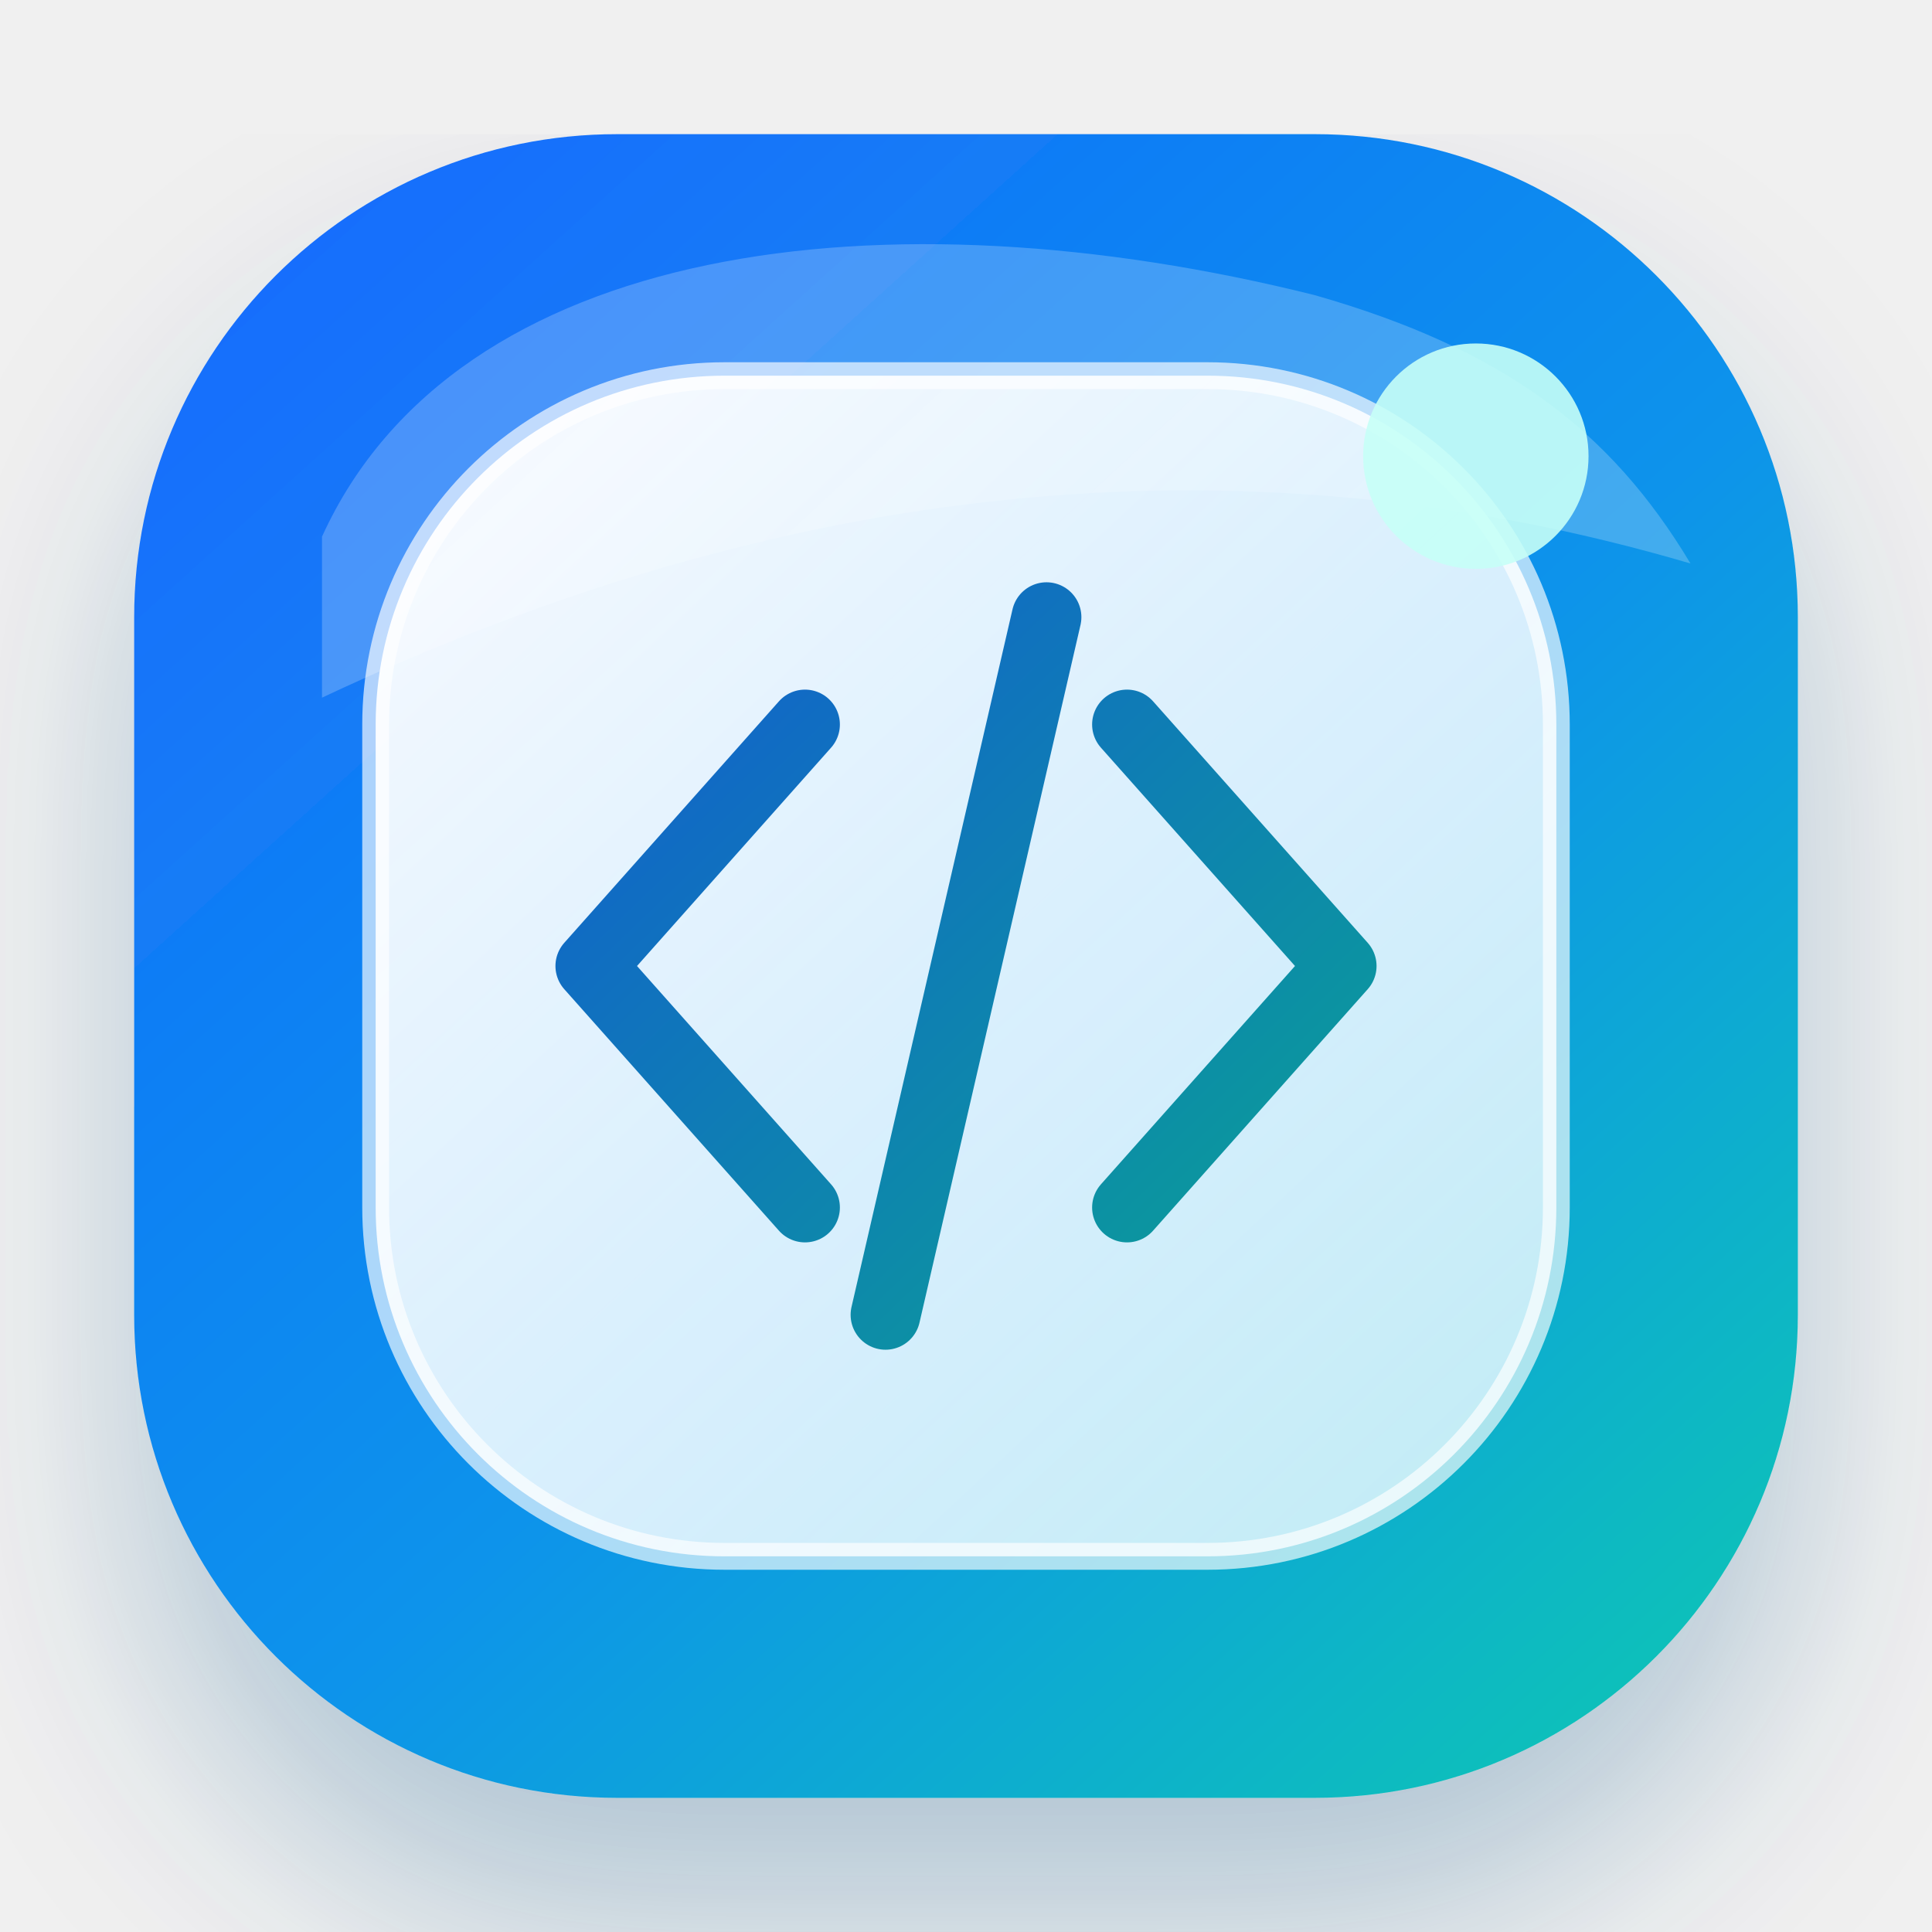
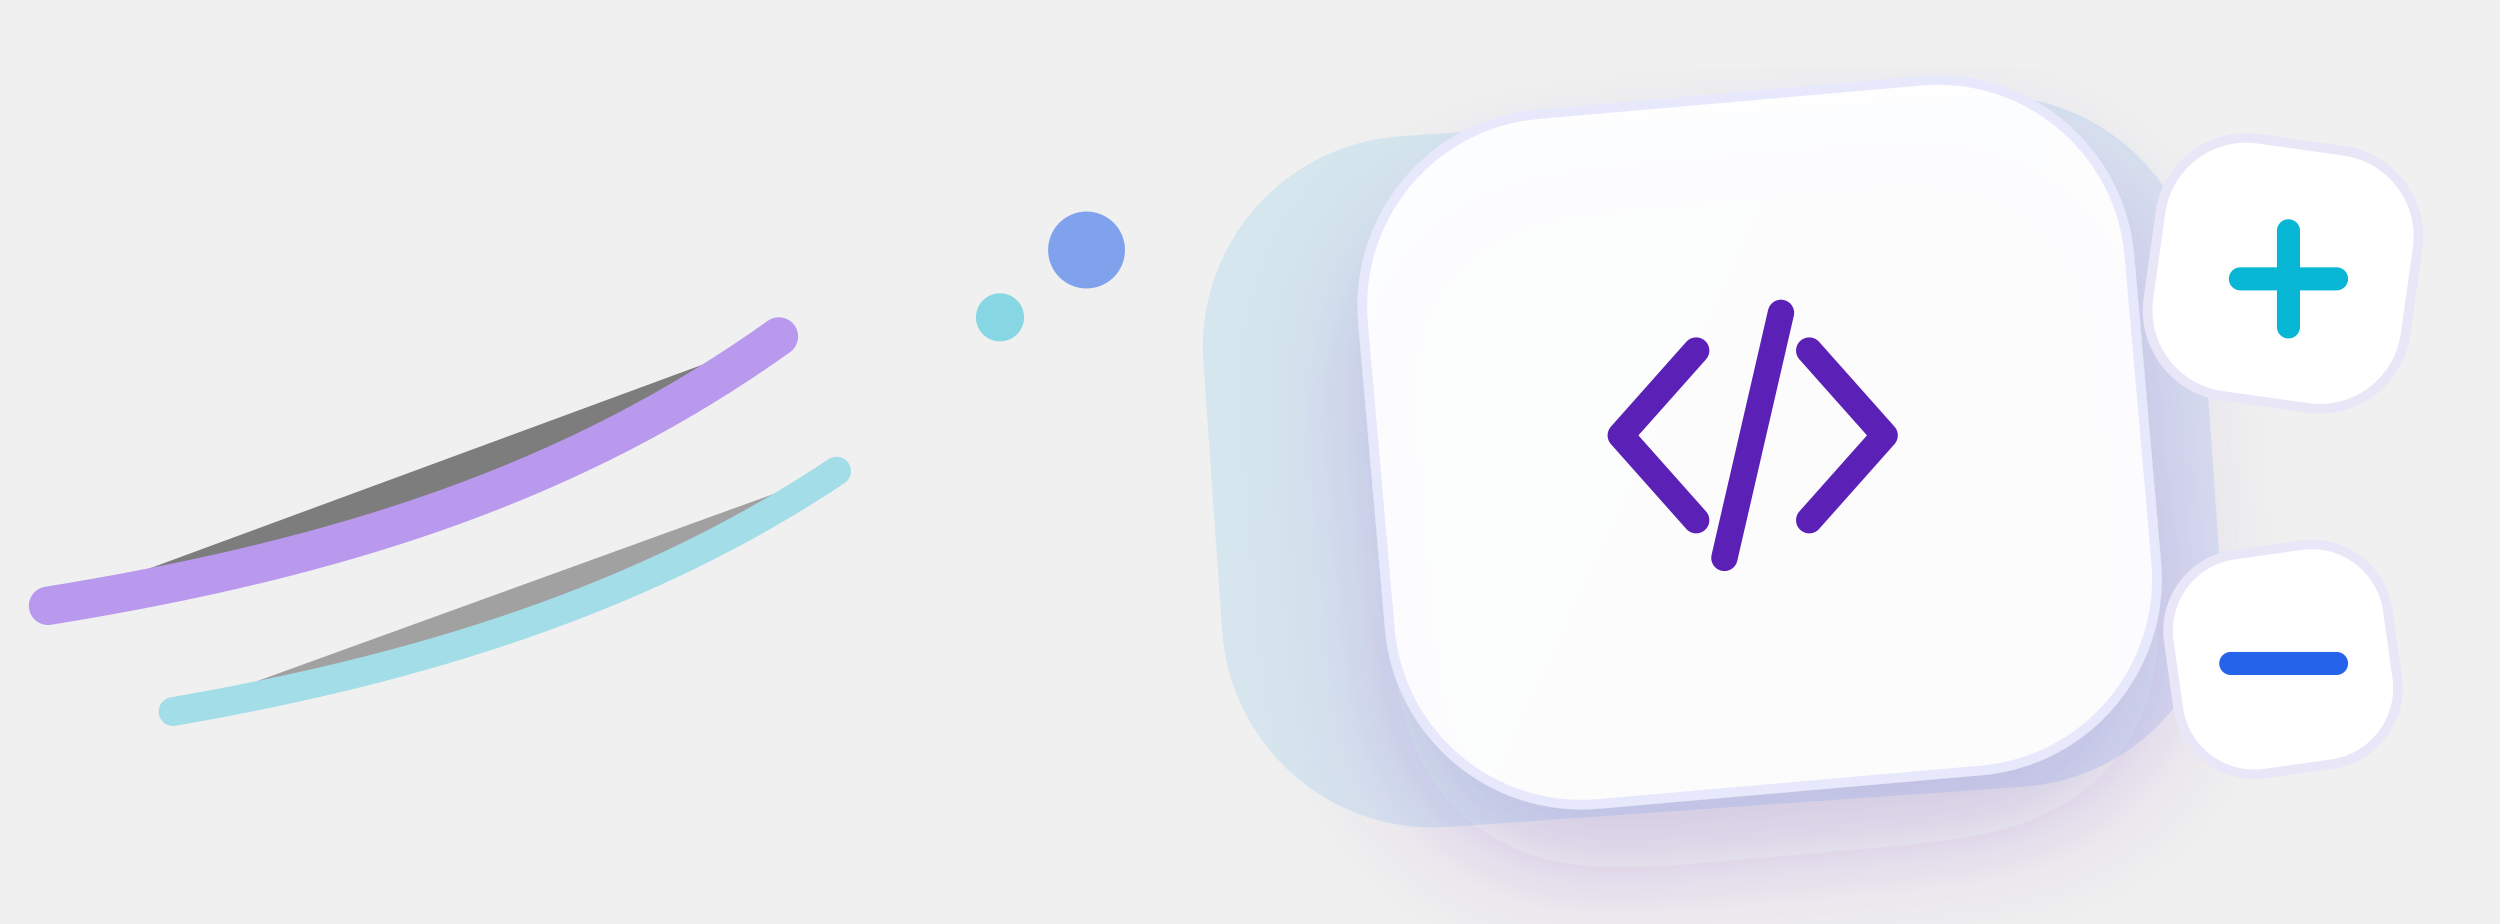
- <svg xmlns="http://www.w3.org/2000/svg" viewBox="0 0 72 72" role="img" aria-label="Developer Html Escape">
+ <svg xmlns="http://www.w3.org/2000/svg" viewBox="0 0 260 96" role="img" aria-label="Developer Html Escape visual">
  <defs>
-     <linearGradient id="bg" x1="8" y1="5" x2="64" y2="67" gradientUnits="userSpaceOnUse">
-       <stop stop-color="#1769ff" />
-       <stop offset=".55" stop-color="#0b93eb" />
-       <stop offset="1" stop-color="#12c7b3" />
+     <linearGradient id="g" x1="76" y1="9" x2="222" y2="90" gradientUnits="userSpaceOnUse">
+       <stop stop-color="#06b6d4" />
+       <stop offset="1" stop-color="#2563eb" />
    </linearGradient>
-     <linearGradient id="glass" x1="17" y1="15" x2="57" y2="58" gradientUnits="userSpaceOnUse">
-       <stop stop-color="#ffffff" stop-opacity=".96" />
-       <stop offset="1" stop-color="#e8f8ff" stop-opacity=".82" />
+     <linearGradient id="ig" x1="154" y1="18" x2="205" y2="72">
+       <stop stop-color="#5b21b6" />
+       <stop offset="1" stop-color="#2563eb" />
    </linearGradient>
-     <linearGradient id="ink" x1="23" y1="23" x2="50" y2="51" gradientUnits="userSpaceOnUse">
-       <stop stop-color="#125fce" />
-       <stop offset="1" stop-color="#0aa493" />
-     </linearGradient>
-     <filter id="ds" x="-30%" y="-30%" width="160%" height="175%">
-       <feDropShadow dx="0" dy="5" stdDeviation="4" flood-color="#0c4d84" flood-opacity=".25" />
+     <filter id="d" x="-30%" y="-30%" width="160%" height="180%">
+       <feDropShadow dx="0" dy="7" stdDeviation="6" flood-color="#5b21b6" flood-opacity=".2" />
    </filter>
  </defs>
-   <rect x="5" y="5" width="62" height="62" rx="18" fill="url(#bg)" filter="url(#ds)" />
-   <path d="M12 20C17 9 33 7 49 11c7 2 11 5 14 10-17-5-34-3-51 5z" fill="#fff" opacity=".22" />
-   <rect x="14" y="14" width="44" height="44" rx="13" fill="url(#glass)" stroke="#fff" stroke-opacity=".66" />
-   <circle cx="55" cy="17" r="4.2" fill="#c7fff7" opacity=".9" />
-   <g fill="none" stroke="url(#ink)" stroke-width="2.6" stroke-linecap="round" stroke-linejoin="round">
+   <path d="M5 63c31-5 55-13 76-28" stroke="#7c3aed" stroke-width="4" stroke-linecap="round" opacity=".48" />
+   <path d="M18 74c29-5 51-13 69-25" stroke="#06b6d4" stroke-width="3" stroke-linecap="round" opacity=".33" />
+   <rect x="126" y="12" width="104" height="72" rx="22" fill="url(#g)" opacity=".12" transform="rotate(-4 178 48)" />
+   <rect x="143" y="10" width="80" height="72" rx="20" fill="#fff" fill-opacity=".93" stroke="#e7e8fb" filter="url(#d)" transform="rotate(-5 183 46)" />
+   <g fill="none" stroke="url(#ig)" stroke-width="2.8" stroke-linecap="round" stroke-linejoin="round" transform="translate(147 10) scale(.98)">
    <path d="M30 27l-8 9 8 9M42 27l8 9-8 9M39 23l-6 26" />
  </g>
+   <rect x="224" y="15" width="27" height="27" rx="9" fill="#fff" stroke="#e9e6f8" transform="rotate(8 238 28)" />
+   <path d="M233 29h10M238 24v10" stroke="#06b6d4" stroke-width="2.4" stroke-linecap="round" />
+   <rect x="226" y="57" width="23" height="23" rx="8" fill="#fff" stroke="#e9e6f8" transform="rotate(-8 238 69)" />
+   <path d="M232 69h11" stroke="#2563eb" stroke-width="2.4" stroke-linecap="round" />
+   <circle cx="113" cy="26" r="4" fill="#2563eb" opacity=".55" />
+   <circle cx="104" cy="33" r="2.5" fill="#06b6d4" opacity=".45" />
</svg>
